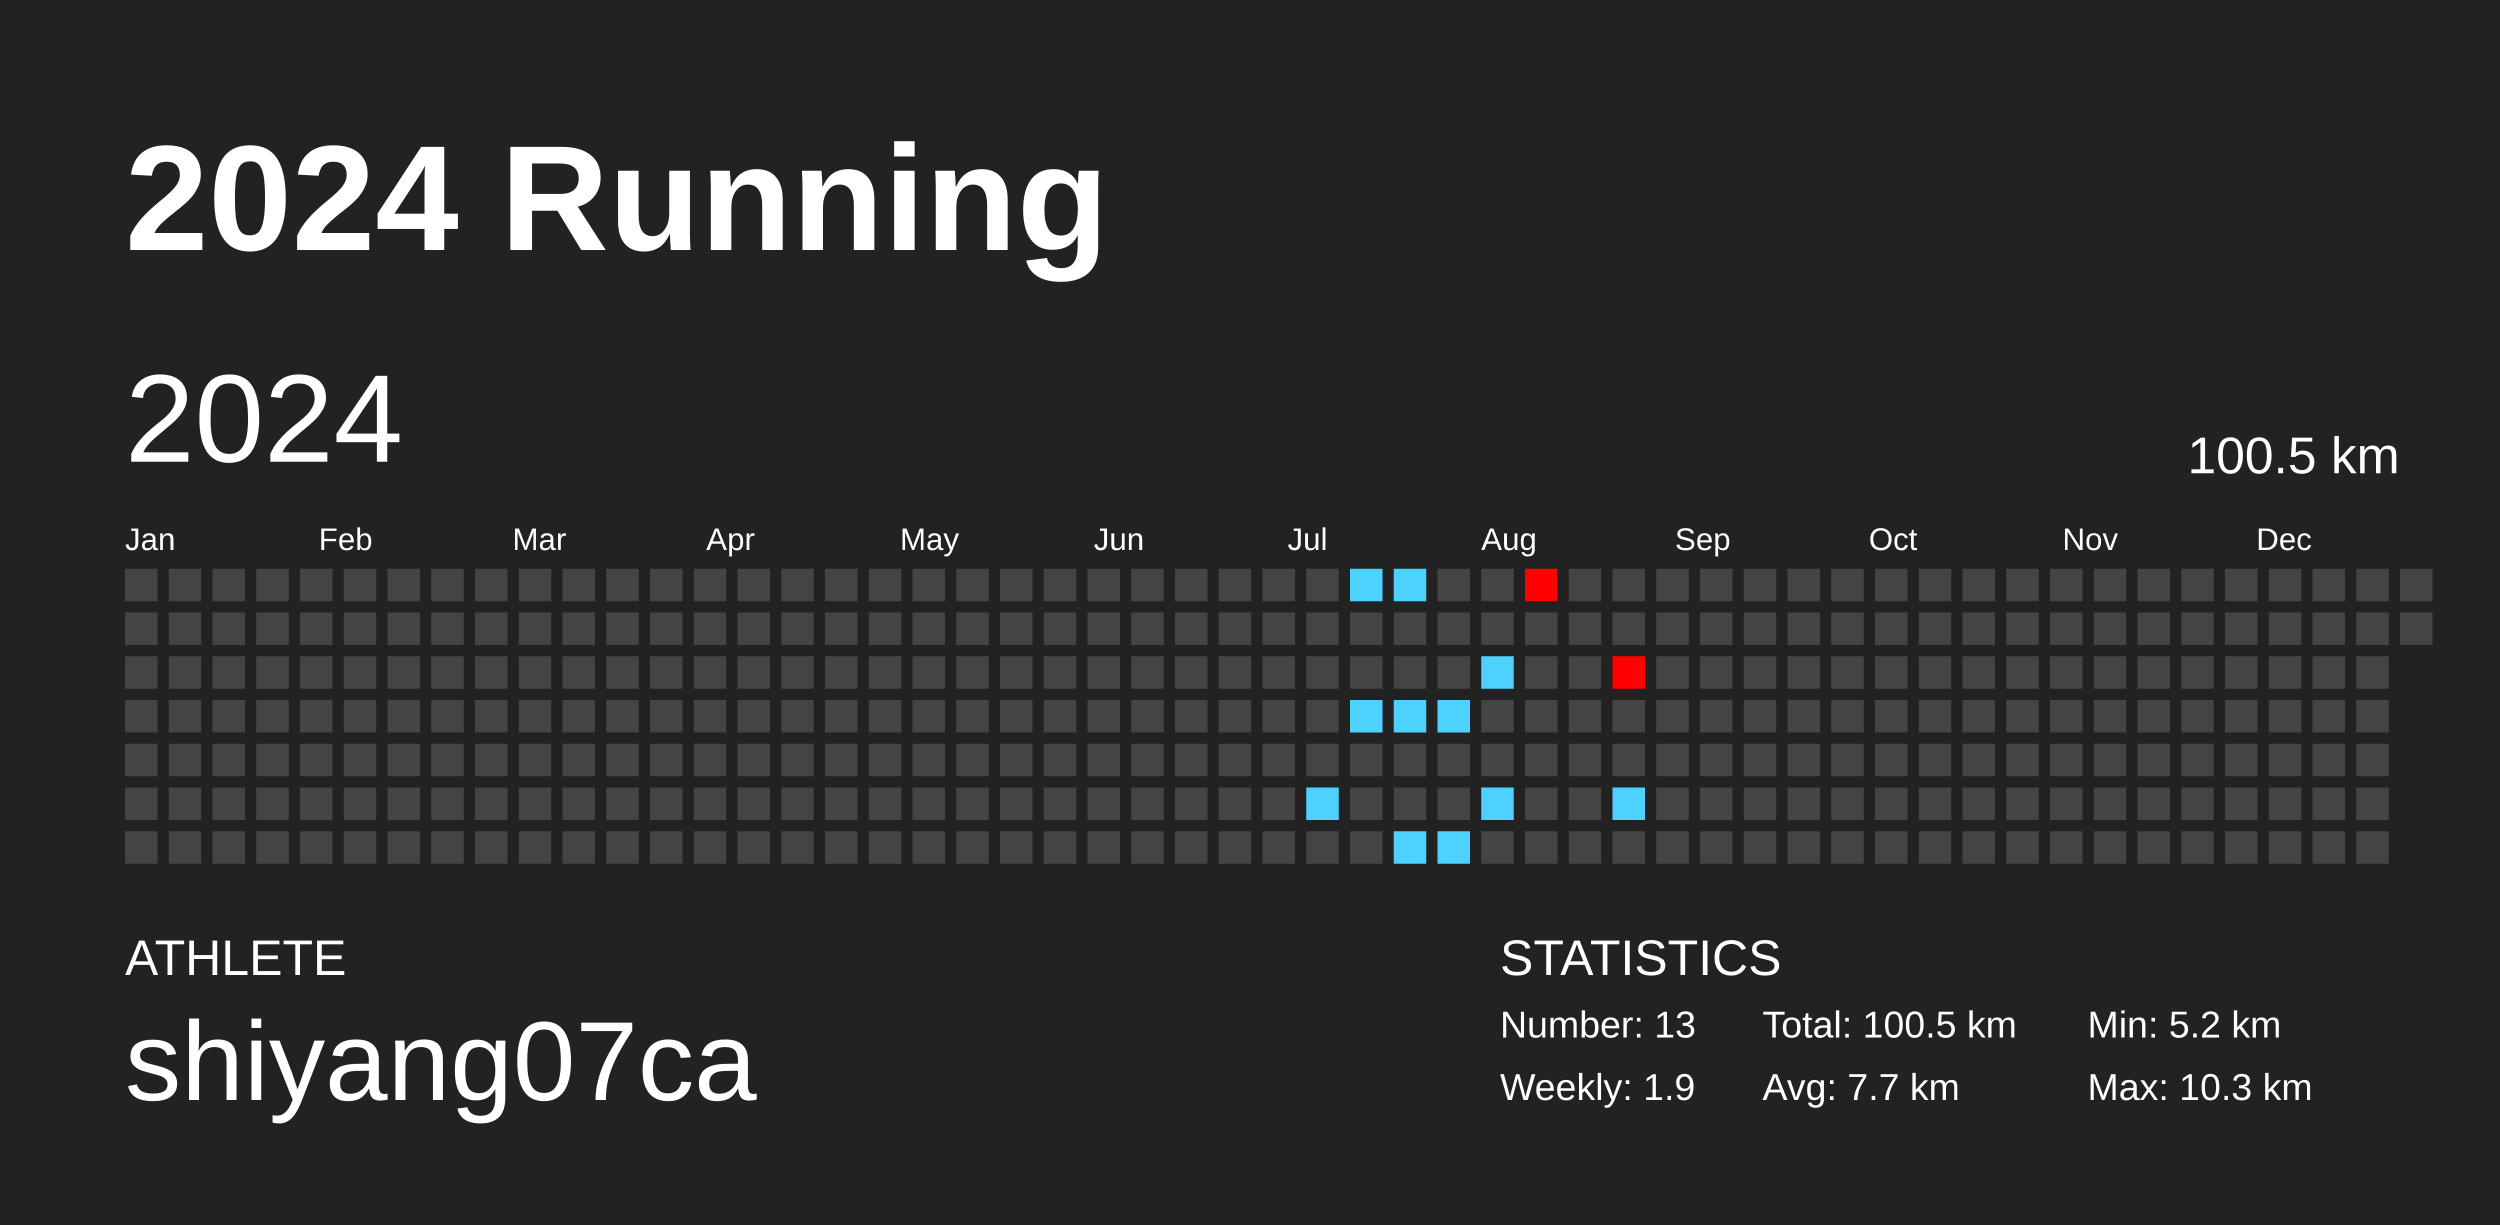
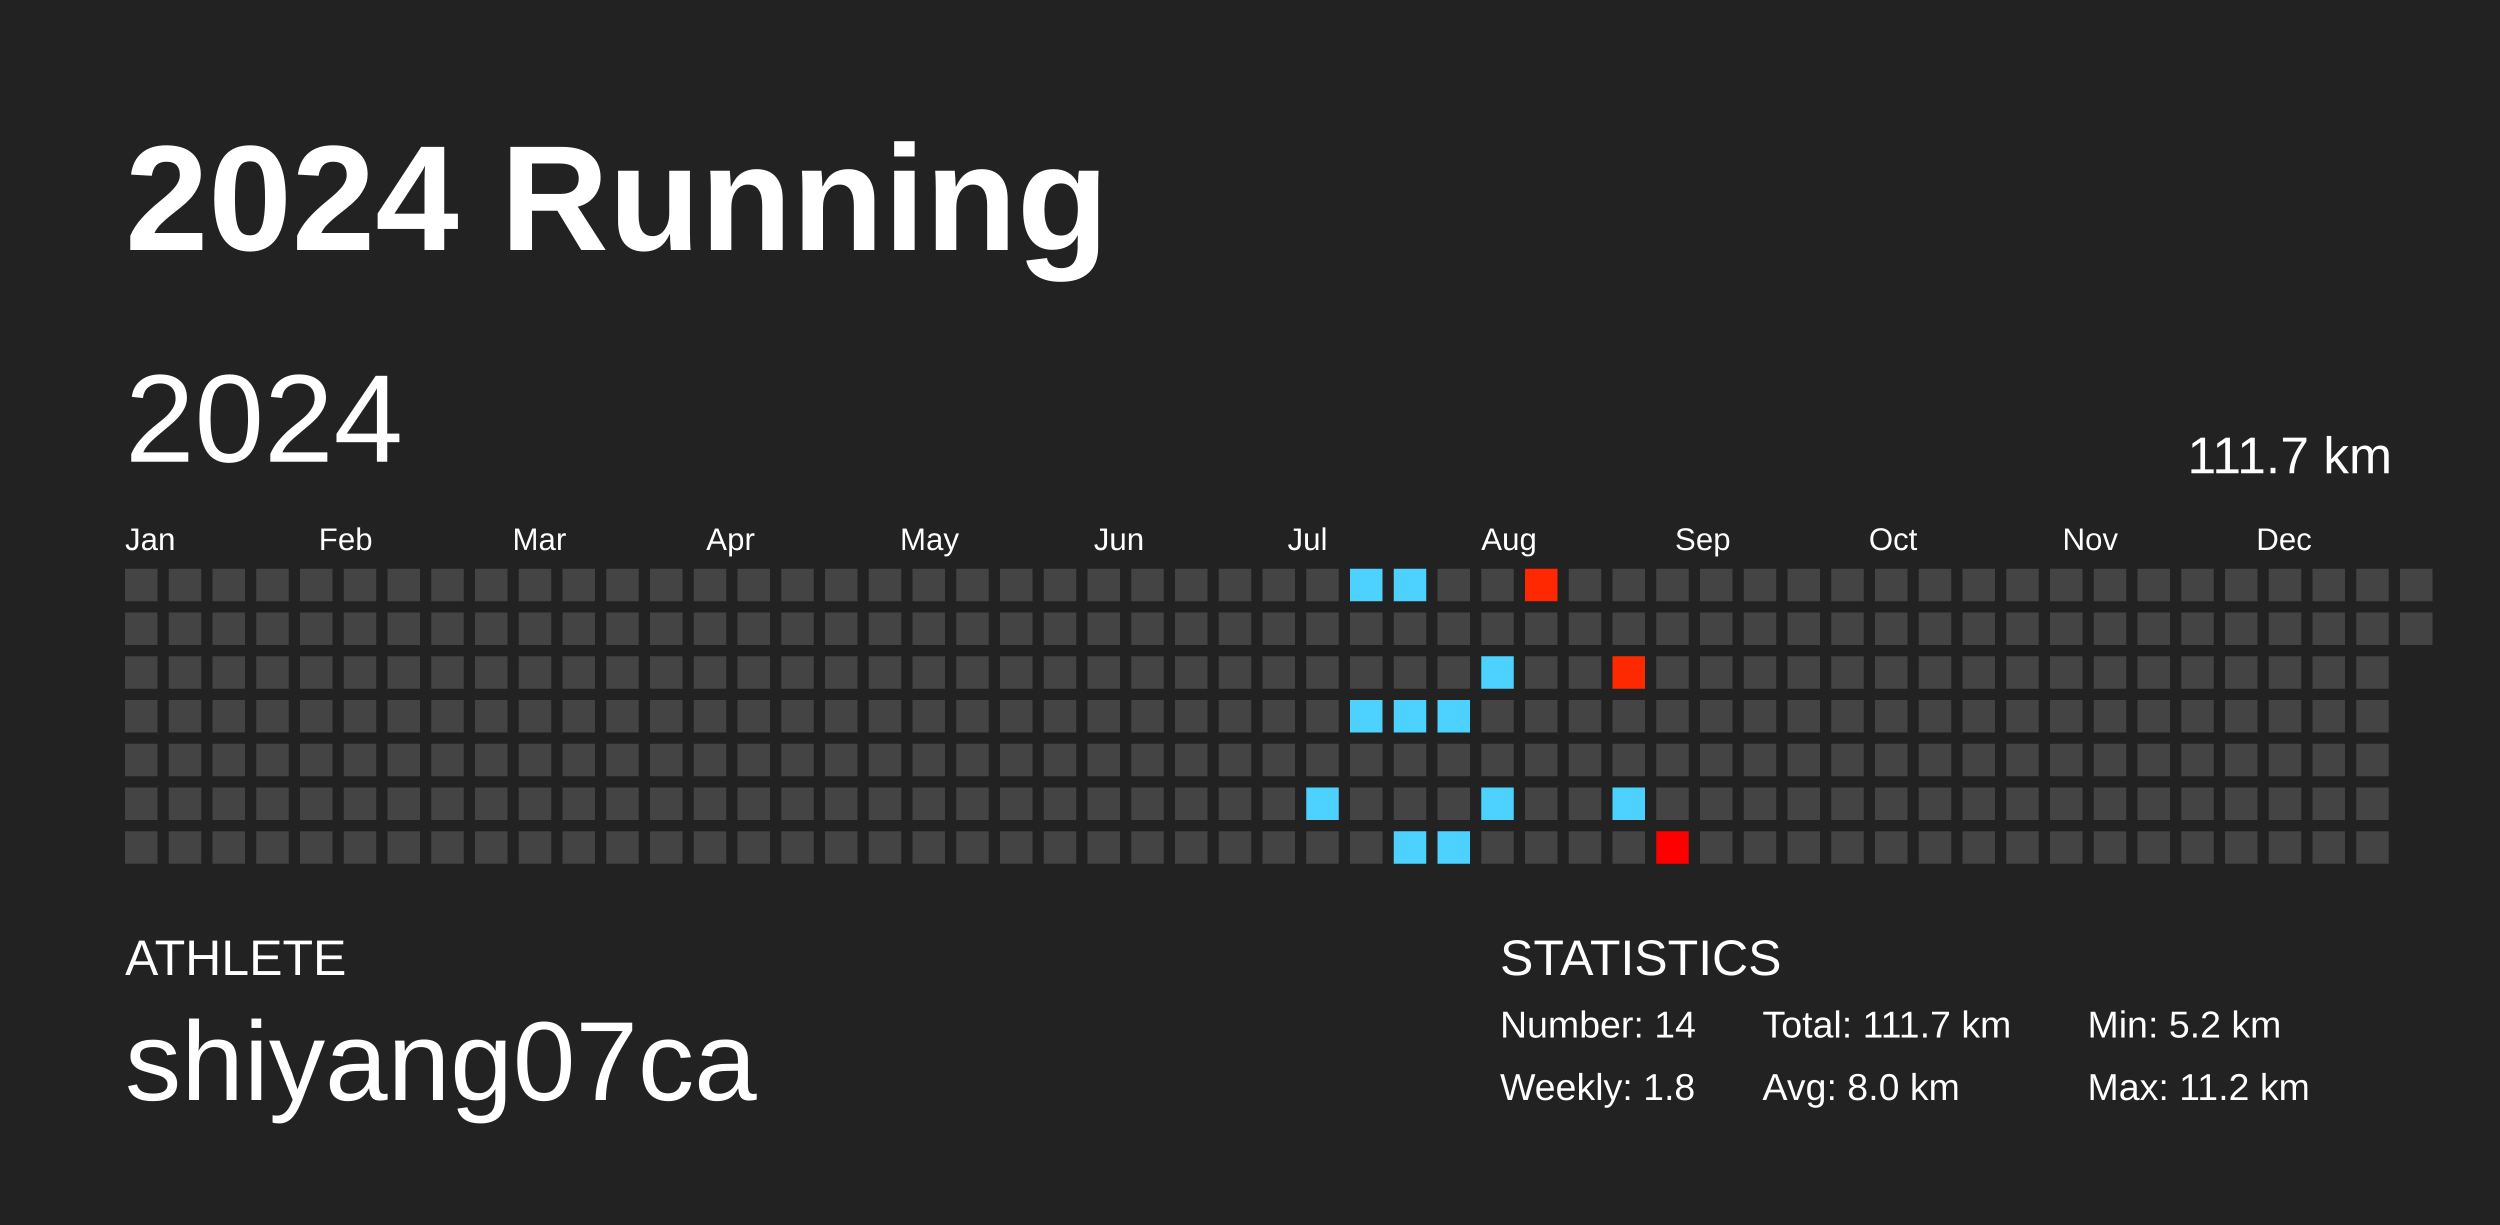
<svg xmlns="http://www.w3.org/2000/svg" baseProfile="full" height="98mm" version="1.1" viewBox="0,0,200,98" width="200mm">
  <defs />
  <rect fill="#222222" height="98" width="200" x="0" y="0" />
  <text fill="#FFFFFF" style="font-size:12px; font-family:Arial; font-weight:bold;" x="10" y="20">2024 Running</text>
  <text fill="#FFFFFF" style="font-size:4px; font-family:Arial" x="10" y="78">ATHLETE</text>
  <text fill="#FFFFFF" style="font-size:9px; font-family:Arial" x="10" y="88">shiyang07ca</text>
  <text fill="#FFFFFF" style="font-size:4px; font-family:Arial" x="120" y="78">STATISTICS</text>
-   <text fill="#FFFFFF" style="font-size:3px; font-family:Arial" x="120" y="83">Number: 13</text>
-   <text fill="#FFFFFF" style="font-size:3px; font-family:Arial" x="120" y="88">Weekly: 1.9</text>
-   <text fill="#FFFFFF" style="font-size:3px; font-family:Arial" x="141" y="83">Total: 100.5 km</text>
-   <text fill="#FFFFFF" style="font-size:3px; font-family:Arial" x="141" y="88">Avg: 7.7 km</text>
+   <text fill="#FFFFFF" style="font-size:3px; font-family:Arial" x="120" y="83">Number: 14</text>
+   <text fill="#FFFFFF" style="font-size:3px; font-family:Arial" x="120" y="88">Weekly: 1.8</text>
+   <text fill="#FFFFFF" style="font-size:3px; font-family:Arial" x="141" y="83">Total: 111.7 km</text>
+   <text fill="#FFFFFF" style="font-size:3px; font-family:Arial" x="141" y="88">Avg: 8.0 km</text>
  <text fill="#FFFFFF" style="font-size:3px; font-family:Arial" x="167" y="83">Min: 5.2 km</text>
-   <text fill="#FFFFFF" style="font-size:3px; font-family:Arial" x="167" y="88">Max: 10.3 km</text>
+   <text fill="#FFFFFF" style="font-size:3px; font-family:Arial" x="167" y="88">Max: 11.2 km</text>
  <text dominant-baseline="hanging" fill="#FFFFFF" style="font-size:10.0px; font-family:Arial;" x="10" y="30">2024</text>
-   <text dominant-baseline="hanging" fill="#FFFFFF" style="font-size:4.125px; font-family:Arial;" x="175" y="35">100.5 km</text>
+   <text dominant-baseline="hanging" fill="#FFFFFF" style="font-size:4.125px; font-family:Arial;" x="175" y="35">111.7 km</text>
  <text fill="#FFFFFF" style="font-size:2.5px; font-family:Arial" x="10.0" y="44">Jan</text>
  <text fill="#FFFFFF" style="font-size:2.5px; font-family:Arial" x="25.5" y="44">Feb</text>
  <text fill="#FFFFFF" style="font-size:2.5px; font-family:Arial" x="41.0" y="44">Mar</text>
  <text fill="#FFFFFF" style="font-size:2.5px; font-family:Arial" x="56.5" y="44">Apr</text>
  <text fill="#FFFFFF" style="font-size:2.5px; font-family:Arial" x="72.0" y="44">May</text>
  <text fill="#FFFFFF" style="font-size:2.5px; font-family:Arial" x="87.5" y="44">Jun</text>
  <text fill="#FFFFFF" style="font-size:2.5px; font-family:Arial" x="103.0" y="44">Jul</text>
  <text fill="#FFFFFF" style="font-size:2.5px; font-family:Arial" x="118.5" y="44">Aug</text>
  <text fill="#FFFFFF" style="font-size:2.5px; font-family:Arial" x="134.0" y="44">Sep</text>
  <text fill="#FFFFFF" style="font-size:2.5px; font-family:Arial" x="149.5" y="44">Oct</text>
  <text fill="#FFFFFF" style="font-size:2.5px; font-family:Arial" x="165.0" y="44">Nov</text>
  <text fill="#FFFFFF" style="font-size:2.5px; font-family:Arial" x="180.5" y="44">Dec</text>
  <rect fill="#444444" height="2.6" width="2.6" x="10.0" y="45.5" />
  <rect fill="#444444" height="2.6" width="2.6" x="10.0" y="49.0" />
  <rect fill="#444444" height="2.6" width="2.6" x="10.0" y="52.5" />
  <rect fill="#444444" height="2.6" width="2.6" x="10.0" y="56.0" />
  <rect fill="#444444" height="2.6" width="2.6" x="10.0" y="59.5" />
  <rect fill="#444444" height="2.6" width="2.6" x="10.0" y="63.0" />
  <rect fill="#444444" height="2.6" width="2.6" x="10.0" y="66.5" />
  <rect fill="#444444" height="2.6" width="2.6" x="13.5" y="45.5" />
  <rect fill="#444444" height="2.6" width="2.6" x="13.5" y="49.0" />
  <rect fill="#444444" height="2.6" width="2.6" x="13.5" y="52.5" />
  <rect fill="#444444" height="2.6" width="2.6" x="13.5" y="56.0" />
  <rect fill="#444444" height="2.6" width="2.6" x="13.5" y="59.5" />
  <rect fill="#444444" height="2.6" width="2.6" x="13.5" y="63.0" />
  <rect fill="#444444" height="2.6" width="2.6" x="13.5" y="66.5" />
  <rect fill="#444444" height="2.6" width="2.6" x="17.0" y="45.5" />
  <rect fill="#444444" height="2.6" width="2.6" x="17.0" y="49.0" />
  <rect fill="#444444" height="2.6" width="2.6" x="17.0" y="52.5" />
  <rect fill="#444444" height="2.6" width="2.6" x="17.0" y="56.0" />
  <rect fill="#444444" height="2.6" width="2.6" x="17.0" y="59.5" />
  <rect fill="#444444" height="2.6" width="2.6" x="17.0" y="63.0" />
  <rect fill="#444444" height="2.6" width="2.6" x="17.0" y="66.5" />
  <rect fill="#444444" height="2.6" width="2.6" x="20.5" y="45.5" />
  <rect fill="#444444" height="2.6" width="2.6" x="20.5" y="49.0" />
  <rect fill="#444444" height="2.6" width="2.6" x="20.5" y="52.5" />
  <rect fill="#444444" height="2.6" width="2.6" x="20.5" y="56.0" />
  <rect fill="#444444" height="2.6" width="2.6" x="20.5" y="59.5" />
  <rect fill="#444444" height="2.6" width="2.6" x="20.5" y="63.0" />
  <rect fill="#444444" height="2.6" width="2.6" x="20.5" y="66.5" />
  <rect fill="#444444" height="2.6" width="2.6" x="24.0" y="45.5" />
  <rect fill="#444444" height="2.6" width="2.6" x="24.0" y="49.0" />
  <rect fill="#444444" height="2.6" width="2.6" x="24.0" y="52.5" />
  <rect fill="#444444" height="2.6" width="2.6" x="24.0" y="56.0" />
  <rect fill="#444444" height="2.6" width="2.6" x="24.0" y="59.5" />
  <rect fill="#444444" height="2.6" width="2.6" x="24.0" y="63.0" />
  <rect fill="#444444" height="2.6" width="2.6" x="24.0" y="66.5" />
  <rect fill="#444444" height="2.6" width="2.6" x="27.5" y="45.5" />
  <rect fill="#444444" height="2.6" width="2.6" x="27.5" y="49.0" />
  <rect fill="#444444" height="2.6" width="2.6" x="27.5" y="52.5" />
  <rect fill="#444444" height="2.6" width="2.6" x="27.5" y="56.0" />
  <rect fill="#444444" height="2.6" width="2.6" x="27.5" y="59.5" />
  <rect fill="#444444" height="2.6" width="2.6" x="27.5" y="63.0" />
  <rect fill="#444444" height="2.6" width="2.6" x="27.5" y="66.5" />
  <rect fill="#444444" height="2.6" width="2.6" x="31.0" y="45.5" />
  <rect fill="#444444" height="2.6" width="2.6" x="31.0" y="49.0" />
  <rect fill="#444444" height="2.6" width="2.6" x="31.0" y="52.5" />
  <rect fill="#444444" height="2.6" width="2.6" x="31.0" y="56.0" />
  <rect fill="#444444" height="2.6" width="2.6" x="31.0" y="59.5" />
  <rect fill="#444444" height="2.6" width="2.6" x="31.0" y="63.0" />
  <rect fill="#444444" height="2.6" width="2.6" x="31.0" y="66.5" />
  <rect fill="#444444" height="2.6" width="2.6" x="34.5" y="45.5" />
  <rect fill="#444444" height="2.6" width="2.6" x="34.5" y="49.0" />
  <rect fill="#444444" height="2.6" width="2.6" x="34.5" y="52.5" />
  <rect fill="#444444" height="2.6" width="2.6" x="34.5" y="56.0" />
  <rect fill="#444444" height="2.6" width="2.6" x="34.5" y="59.5" />
  <rect fill="#444444" height="2.6" width="2.6" x="34.5" y="63.0" />
  <rect fill="#444444" height="2.6" width="2.6" x="34.5" y="66.5" />
  <rect fill="#444444" height="2.6" width="2.6" x="38.0" y="45.5" />
  <rect fill="#444444" height="2.6" width="2.6" x="38.0" y="49.0" />
  <rect fill="#444444" height="2.6" width="2.6" x="38.0" y="52.5" />
  <rect fill="#444444" height="2.6" width="2.6" x="38.0" y="56.0" />
  <rect fill="#444444" height="2.6" width="2.6" x="38.0" y="59.5" />
  <rect fill="#444444" height="2.6" width="2.6" x="38.0" y="63.0" />
  <rect fill="#444444" height="2.6" width="2.6" x="38.0" y="66.5" />
  <rect fill="#444444" height="2.6" width="2.6" x="41.5" y="45.5" />
  <rect fill="#444444" height="2.6" width="2.6" x="41.5" y="49.0" />
  <rect fill="#444444" height="2.6" width="2.6" x="41.5" y="52.5" />
  <rect fill="#444444" height="2.6" width="2.6" x="41.5" y="56.0" />
  <rect fill="#444444" height="2.6" width="2.6" x="41.5" y="59.5" />
  <rect fill="#444444" height="2.6" width="2.6" x="41.5" y="63.0" />
  <rect fill="#444444" height="2.6" width="2.6" x="41.5" y="66.5" />
  <rect fill="#444444" height="2.6" width="2.6" x="45.0" y="45.5" />
  <rect fill="#444444" height="2.6" width="2.6" x="45.0" y="49.0" />
  <rect fill="#444444" height="2.6" width="2.6" x="45.0" y="52.5" />
  <rect fill="#444444" height="2.6" width="2.6" x="45.0" y="56.0" />
  <rect fill="#444444" height="2.6" width="2.6" x="45.0" y="59.5" />
  <rect fill="#444444" height="2.6" width="2.6" x="45.0" y="63.0" />
  <rect fill="#444444" height="2.6" width="2.6" x="45.0" y="66.5" />
  <rect fill="#444444" height="2.6" width="2.6" x="48.5" y="45.5" />
  <rect fill="#444444" height="2.6" width="2.6" x="48.5" y="49.0" />
  <rect fill="#444444" height="2.6" width="2.6" x="48.5" y="52.5" />
  <rect fill="#444444" height="2.6" width="2.6" x="48.5" y="56.0" />
  <rect fill="#444444" height="2.6" width="2.6" x="48.5" y="59.5" />
  <rect fill="#444444" height="2.6" width="2.6" x="48.5" y="63.0" />
  <rect fill="#444444" height="2.6" width="2.6" x="48.5" y="66.5" />
  <rect fill="#444444" height="2.6" width="2.6" x="52.0" y="45.5" />
  <rect fill="#444444" height="2.6" width="2.6" x="52.0" y="49.0" />
  <rect fill="#444444" height="2.6" width="2.6" x="52.0" y="52.5" />
  <rect fill="#444444" height="2.6" width="2.6" x="52.0" y="56.0" />
  <rect fill="#444444" height="2.6" width="2.6" x="52.0" y="59.5" />
  <rect fill="#444444" height="2.6" width="2.6" x="52.0" y="63.0" />
  <rect fill="#444444" height="2.6" width="2.6" x="52.0" y="66.5" />
  <rect fill="#444444" height="2.6" width="2.6" x="55.5" y="45.5" />
  <rect fill="#444444" height="2.6" width="2.6" x="55.5" y="49.0" />
  <rect fill="#444444" height="2.6" width="2.6" x="55.5" y="52.5" />
  <rect fill="#444444" height="2.6" width="2.6" x="55.5" y="56.0" />
  <rect fill="#444444" height="2.6" width="2.6" x="55.5" y="59.5" />
  <rect fill="#444444" height="2.6" width="2.6" x="55.5" y="63.0" />
  <rect fill="#444444" height="2.6" width="2.6" x="55.5" y="66.5" />
  <rect fill="#444444" height="2.6" width="2.6" x="59.0" y="45.5" />
  <rect fill="#444444" height="2.6" width="2.6" x="59.0" y="49.0" />
  <rect fill="#444444" height="2.6" width="2.6" x="59.0" y="52.5" />
  <rect fill="#444444" height="2.6" width="2.6" x="59.0" y="56.0" />
  <rect fill="#444444" height="2.6" width="2.6" x="59.0" y="59.5" />
  <rect fill="#444444" height="2.6" width="2.6" x="59.0" y="63.0" />
  <rect fill="#444444" height="2.6" width="2.6" x="59.0" y="66.5" />
  <rect fill="#444444" height="2.6" width="2.6" x="62.5" y="45.5" />
  <rect fill="#444444" height="2.6" width="2.6" x="62.5" y="49.0" />
  <rect fill="#444444" height="2.6" width="2.6" x="62.5" y="52.5" />
  <rect fill="#444444" height="2.6" width="2.6" x="62.5" y="56.0" />
  <rect fill="#444444" height="2.6" width="2.6" x="62.5" y="59.5" />
  <rect fill="#444444" height="2.6" width="2.6" x="62.5" y="63.0" />
  <rect fill="#444444" height="2.6" width="2.6" x="62.5" y="66.5" />
  <rect fill="#444444" height="2.6" width="2.6" x="66.0" y="45.5" />
  <rect fill="#444444" height="2.6" width="2.6" x="66.0" y="49.0" />
  <rect fill="#444444" height="2.6" width="2.6" x="66.0" y="52.5" />
  <rect fill="#444444" height="2.6" width="2.6" x="66.0" y="56.0" />
  <rect fill="#444444" height="2.6" width="2.6" x="66.0" y="59.5" />
  <rect fill="#444444" height="2.6" width="2.6" x="66.0" y="63.0" />
  <rect fill="#444444" height="2.6" width="2.6" x="66.0" y="66.5" />
  <rect fill="#444444" height="2.6" width="2.6" x="69.5" y="45.5" />
  <rect fill="#444444" height="2.6" width="2.6" x="69.5" y="49.0" />
  <rect fill="#444444" height="2.6" width="2.6" x="69.5" y="52.5" />
  <rect fill="#444444" height="2.6" width="2.6" x="69.5" y="56.0" />
  <rect fill="#444444" height="2.6" width="2.6" x="69.5" y="59.5" />
  <rect fill="#444444" height="2.6" width="2.6" x="69.5" y="63.0" />
  <rect fill="#444444" height="2.6" width="2.6" x="69.5" y="66.5" />
  <rect fill="#444444" height="2.6" width="2.6" x="73.0" y="45.5" />
  <rect fill="#444444" height="2.6" width="2.6" x="73.0" y="49.0" />
  <rect fill="#444444" height="2.6" width="2.6" x="73.0" y="52.5" />
  <rect fill="#444444" height="2.6" width="2.6" x="73.0" y="56.0" />
  <rect fill="#444444" height="2.6" width="2.6" x="73.0" y="59.5" />
  <rect fill="#444444" height="2.6" width="2.6" x="73.0" y="63.0" />
  <rect fill="#444444" height="2.6" width="2.6" x="73.0" y="66.5" />
  <rect fill="#444444" height="2.6" width="2.6" x="76.5" y="45.5" />
  <rect fill="#444444" height="2.6" width="2.6" x="76.5" y="49.0" />
  <rect fill="#444444" height="2.6" width="2.6" x="76.5" y="52.5" />
  <rect fill="#444444" height="2.6" width="2.6" x="76.5" y="56.0" />
  <rect fill="#444444" height="2.6" width="2.6" x="76.5" y="59.5" />
  <rect fill="#444444" height="2.6" width="2.6" x="76.5" y="63.0" />
  <rect fill="#444444" height="2.6" width="2.6" x="76.5" y="66.5" />
  <rect fill="#444444" height="2.6" width="2.6" x="80.0" y="45.5" />
  <rect fill="#444444" height="2.6" width="2.6" x="80.0" y="49.0" />
  <rect fill="#444444" height="2.6" width="2.6" x="80.0" y="52.5" />
  <rect fill="#444444" height="2.6" width="2.6" x="80.0" y="56.0" />
  <rect fill="#444444" height="2.6" width="2.6" x="80.0" y="59.5" />
  <rect fill="#444444" height="2.6" width="2.6" x="80.0" y="63.0" />
  <rect fill="#444444" height="2.6" width="2.6" x="80.0" y="66.5" />
  <rect fill="#444444" height="2.6" width="2.6" x="83.5" y="45.5" />
  <rect fill="#444444" height="2.6" width="2.6" x="83.5" y="49.0" />
  <rect fill="#444444" height="2.6" width="2.6" x="83.5" y="52.5" />
  <rect fill="#444444" height="2.6" width="2.6" x="83.5" y="56.0" />
  <rect fill="#444444" height="2.6" width="2.6" x="83.5" y="59.5" />
  <rect fill="#444444" height="2.6" width="2.6" x="83.5" y="63.0" />
  <rect fill="#444444" height="2.6" width="2.6" x="83.5" y="66.5" />
  <rect fill="#444444" height="2.6" width="2.6" x="87.0" y="45.5" />
  <rect fill="#444444" height="2.6" width="2.6" x="87.0" y="49.0" />
  <rect fill="#444444" height="2.6" width="2.6" x="87.0" y="52.5" />
  <rect fill="#444444" height="2.6" width="2.6" x="87.0" y="56.0" />
  <rect fill="#444444" height="2.6" width="2.6" x="87.0" y="59.5" />
  <rect fill="#444444" height="2.6" width="2.6" x="87.0" y="63.0" />
  <rect fill="#444444" height="2.6" width="2.6" x="87.0" y="66.5" />
  <rect fill="#444444" height="2.6" width="2.6" x="90.5" y="45.5" />
  <rect fill="#444444" height="2.6" width="2.6" x="90.5" y="49.0" />
  <rect fill="#444444" height="2.6" width="2.6" x="90.5" y="52.5" />
  <rect fill="#444444" height="2.6" width="2.6" x="90.5" y="56.0" />
  <rect fill="#444444" height="2.6" width="2.6" x="90.5" y="59.5" />
  <rect fill="#444444" height="2.6" width="2.6" x="90.5" y="63.0" />
  <rect fill="#444444" height="2.6" width="2.6" x="90.5" y="66.5" />
  <rect fill="#444444" height="2.6" width="2.6" x="94.0" y="45.5" />
  <rect fill="#444444" height="2.6" width="2.6" x="94.0" y="49.0" />
  <rect fill="#444444" height="2.6" width="2.6" x="94.0" y="52.5" />
  <rect fill="#444444" height="2.6" width="2.6" x="94.0" y="56.0" />
  <rect fill="#444444" height="2.6" width="2.6" x="94.0" y="59.5" />
  <rect fill="#444444" height="2.6" width="2.6" x="94.0" y="63.0" />
  <rect fill="#444444" height="2.6" width="2.6" x="94.0" y="66.5" />
  <rect fill="#444444" height="2.6" width="2.6" x="97.5" y="45.5" />
  <rect fill="#444444" height="2.6" width="2.6" x="97.5" y="49.0" />
  <rect fill="#444444" height="2.6" width="2.6" x="97.5" y="52.5" />
  <rect fill="#444444" height="2.6" width="2.6" x="97.5" y="56.0" />
  <rect fill="#444444" height="2.6" width="2.6" x="97.5" y="59.5" />
  <rect fill="#444444" height="2.6" width="2.6" x="97.5" y="63.0" />
  <rect fill="#444444" height="2.6" width="2.6" x="97.5" y="66.5" />
  <rect fill="#444444" height="2.6" width="2.6" x="101.0" y="45.5" />
  <rect fill="#444444" height="2.6" width="2.6" x="101.0" y="49.0" />
  <rect fill="#444444" height="2.6" width="2.6" x="101.0" y="52.5" />
  <rect fill="#444444" height="2.6" width="2.6" x="101.0" y="56.0" />
  <rect fill="#444444" height="2.6" width="2.6" x="101.0" y="59.5" />
  <rect fill="#444444" height="2.6" width="2.6" x="101.0" y="63.0" />
  <rect fill="#444444" height="2.6" width="2.6" x="101.0" y="66.5" />
  <rect fill="#444444" height="2.6" width="2.6" x="104.5" y="45.5" />
  <rect fill="#444444" height="2.6" width="2.6" x="104.5" y="49.0" />
  <rect fill="#444444" height="2.6" width="2.6" x="104.5" y="52.5" />
  <rect fill="#444444" height="2.6" width="2.6" x="104.5" y="56.0" />
  <rect fill="#444444" height="2.6" width="2.6" x="104.5" y="59.5" />
  <rect fill="#4dd2ff" height="2.6" width="2.6" x="104.5" y="63.0" />
  <rect fill="#444444" height="2.6" width="2.6" x="104.5" y="66.5" />
  <rect fill="#4dd2ff" height="2.6" width="2.6" x="108.0" y="45.5" />
  <rect fill="#444444" height="2.6" width="2.6" x="108.0" y="49.0" />
  <rect fill="#444444" height="2.6" width="2.6" x="108.0" y="52.5" />
  <rect fill="#4dd2ff" height="2.6" width="2.6" x="108.0" y="56.0" />
  <rect fill="#444444" height="2.6" width="2.6" x="108.0" y="59.5" />
  <rect fill="#444444" height="2.6" width="2.6" x="108.0" y="63.0" />
  <rect fill="#444444" height="2.6" width="2.6" x="108.0" y="66.5" />
  <rect fill="#4dd2ff" height="2.6" width="2.6" x="111.5" y="45.5" />
  <rect fill="#444444" height="2.6" width="2.6" x="111.5" y="49.0" />
  <rect fill="#444444" height="2.6" width="2.6" x="111.5" y="52.5" />
  <rect fill="#4dd2ff" height="2.6" width="2.6" x="111.5" y="56.0" />
  <rect fill="#444444" height="2.6" width="2.6" x="111.5" y="59.5" />
  <rect fill="#444444" height="2.6" width="2.6" x="111.5" y="63.0" />
  <rect fill="#4dd2ff" height="2.6" width="2.6" x="111.5" y="66.5" />
  <rect fill="#444444" height="2.6" width="2.6" x="115.0" y="45.5" />
  <rect fill="#444444" height="2.6" width="2.6" x="115.0" y="49.0" />
  <rect fill="#444444" height="2.6" width="2.6" x="115.0" y="52.5" />
  <rect fill="#4dd2ff" height="2.6" width="2.6" x="115.0" y="56.0" />
  <rect fill="#444444" height="2.6" width="2.6" x="115.0" y="59.5" />
  <rect fill="#444444" height="2.6" width="2.6" x="115.0" y="63.0" />
  <rect fill="#4dd2ff" height="2.6" width="2.6" x="115.0" y="66.5" />
  <rect fill="#444444" height="2.6" width="2.6" x="118.5" y="45.5" />
  <rect fill="#444444" height="2.6" width="2.6" x="118.5" y="49.0" />
  <rect fill="#4dd2ff" height="2.6" width="2.6" x="118.5" y="52.5" />
  <rect fill="#444444" height="2.6" width="2.6" x="118.5" y="56.0" />
  <rect fill="#444444" height="2.6" width="2.6" x="118.5" y="59.5" />
  <rect fill="#4dd2ff" height="2.6" width="2.6" x="118.5" y="63.0" />
  <rect fill="#444444" height="2.6" width="2.6" x="118.5" y="66.5" />
-   <rect fill="#ff0000" height="2.6" width="2.6" x="122.0" y="45.5" />
+   <rect fill="#ff2800" height="2.6" width="2.6" x="122.0" y="45.5" />
  <rect fill="#444444" height="2.6" width="2.6" x="122.0" y="49.0" />
  <rect fill="#444444" height="2.6" width="2.6" x="122.0" y="52.5" />
  <rect fill="#444444" height="2.6" width="2.6" x="122.0" y="56.0" />
  <rect fill="#444444" height="2.6" width="2.6" x="122.0" y="59.5" />
  <rect fill="#444444" height="2.6" width="2.6" x="122.0" y="63.0" />
  <rect fill="#444444" height="2.6" width="2.6" x="122.0" y="66.5" />
  <rect fill="#444444" height="2.6" width="2.6" x="125.5" y="45.5" />
  <rect fill="#444444" height="2.6" width="2.6" x="125.5" y="49.0" />
  <rect fill="#444444" height="2.6" width="2.6" x="125.5" y="52.5" />
  <rect fill="#444444" height="2.6" width="2.6" x="125.5" y="56.0" />
  <rect fill="#444444" height="2.6" width="2.6" x="125.5" y="59.5" />
  <rect fill="#444444" height="2.6" width="2.6" x="125.5" y="63.0" />
  <rect fill="#444444" height="2.6" width="2.6" x="125.5" y="66.5" />
  <rect fill="#444444" height="2.6" width="2.6" x="129.0" y="45.5" />
  <rect fill="#444444" height="2.6" width="2.6" x="129.0" y="49.0" />
-   <rect fill="#ff0100" height="2.6" width="2.6" x="129.0" y="52.5" />
+   <rect fill="#ff2900" height="2.6" width="2.6" x="129.0" y="52.5" />
  <rect fill="#444444" height="2.6" width="2.6" x="129.0" y="56.0" />
  <rect fill="#444444" height="2.6" width="2.6" x="129.0" y="59.5" />
  <rect fill="#4dd2ff" height="2.6" width="2.6" x="129.0" y="63.0" />
  <rect fill="#444444" height="2.6" width="2.6" x="129.0" y="66.5" />
  <rect fill="#444444" height="2.6" width="2.6" x="132.5" y="45.5" />
  <rect fill="#444444" height="2.6" width="2.6" x="132.5" y="49.0" />
  <rect fill="#444444" height="2.6" width="2.6" x="132.5" y="52.5" />
  <rect fill="#444444" height="2.6" width="2.6" x="132.5" y="56.0" />
  <rect fill="#444444" height="2.6" width="2.6" x="132.5" y="59.5" />
  <rect fill="#444444" height="2.6" width="2.6" x="132.5" y="63.0" />
-   <rect fill="#444444" height="2.6" width="2.6" x="132.5" y="66.5" />
+   <rect fill="#ff0000" height="2.6" width="2.6" x="132.5" y="66.5" />
  <rect fill="#444444" height="2.6" width="2.6" x="136.0" y="45.5" />
  <rect fill="#444444" height="2.6" width="2.6" x="136.0" y="49.0" />
  <rect fill="#444444" height="2.6" width="2.6" x="136.0" y="52.5" />
  <rect fill="#444444" height="2.6" width="2.6" x="136.0" y="56.0" />
  <rect fill="#444444" height="2.6" width="2.6" x="136.0" y="59.5" />
  <rect fill="#444444" height="2.6" width="2.6" x="136.0" y="63.0" />
  <rect fill="#444444" height="2.6" width="2.6" x="136.0" y="66.5" />
  <rect fill="#444444" height="2.6" width="2.6" x="139.5" y="45.5" />
  <rect fill="#444444" height="2.6" width="2.6" x="139.5" y="49.0" />
  <rect fill="#444444" height="2.6" width="2.6" x="139.5" y="52.5" />
  <rect fill="#444444" height="2.6" width="2.6" x="139.5" y="56.0" />
  <rect fill="#444444" height="2.6" width="2.6" x="139.5" y="59.5" />
  <rect fill="#444444" height="2.6" width="2.6" x="139.5" y="63.0" />
  <rect fill="#444444" height="2.6" width="2.6" x="139.5" y="66.5" />
  <rect fill="#444444" height="2.6" width="2.6" x="143.0" y="45.5" />
  <rect fill="#444444" height="2.6" width="2.6" x="143.0" y="49.0" />
  <rect fill="#444444" height="2.6" width="2.6" x="143.0" y="52.5" />
  <rect fill="#444444" height="2.6" width="2.6" x="143.0" y="56.0" />
  <rect fill="#444444" height="2.6" width="2.6" x="143.0" y="59.5" />
  <rect fill="#444444" height="2.6" width="2.6" x="143.0" y="63.0" />
  <rect fill="#444444" height="2.6" width="2.6" x="143.0" y="66.5" />
  <rect fill="#444444" height="2.6" width="2.6" x="146.5" y="45.5" />
  <rect fill="#444444" height="2.6" width="2.6" x="146.5" y="49.0" />
  <rect fill="#444444" height="2.6" width="2.6" x="146.5" y="52.5" />
  <rect fill="#444444" height="2.6" width="2.6" x="146.5" y="56.0" />
  <rect fill="#444444" height="2.6" width="2.6" x="146.5" y="59.5" />
  <rect fill="#444444" height="2.6" width="2.6" x="146.5" y="63.0" />
  <rect fill="#444444" height="2.6" width="2.6" x="146.5" y="66.5" />
  <rect fill="#444444" height="2.6" width="2.6" x="150.0" y="45.5" />
  <rect fill="#444444" height="2.6" width="2.6" x="150.0" y="49.0" />
  <rect fill="#444444" height="2.6" width="2.6" x="150.0" y="52.5" />
  <rect fill="#444444" height="2.6" width="2.6" x="150.0" y="56.0" />
  <rect fill="#444444" height="2.6" width="2.6" x="150.0" y="59.5" />
  <rect fill="#444444" height="2.6" width="2.6" x="150.0" y="63.0" />
  <rect fill="#444444" height="2.6" width="2.6" x="150.0" y="66.5" />
  <rect fill="#444444" height="2.6" width="2.6" x="153.5" y="45.5" />
  <rect fill="#444444" height="2.6" width="2.6" x="153.5" y="49.0" />
  <rect fill="#444444" height="2.6" width="2.6" x="153.5" y="52.5" />
  <rect fill="#444444" height="2.6" width="2.6" x="153.5" y="56.0" />
  <rect fill="#444444" height="2.6" width="2.6" x="153.5" y="59.5" />
  <rect fill="#444444" height="2.6" width="2.6" x="153.5" y="63.0" />
  <rect fill="#444444" height="2.6" width="2.6" x="153.5" y="66.5" />
  <rect fill="#444444" height="2.6" width="2.6" x="157.0" y="45.5" />
  <rect fill="#444444" height="2.6" width="2.6" x="157.0" y="49.0" />
  <rect fill="#444444" height="2.6" width="2.6" x="157.0" y="52.5" />
  <rect fill="#444444" height="2.6" width="2.6" x="157.0" y="56.0" />
  <rect fill="#444444" height="2.6" width="2.6" x="157.0" y="59.5" />
  <rect fill="#444444" height="2.6" width="2.6" x="157.0" y="63.0" />
  <rect fill="#444444" height="2.6" width="2.6" x="157.0" y="66.5" />
  <rect fill="#444444" height="2.6" width="2.6" x="160.5" y="45.5" />
  <rect fill="#444444" height="2.6" width="2.6" x="160.5" y="49.0" />
  <rect fill="#444444" height="2.6" width="2.6" x="160.5" y="52.5" />
  <rect fill="#444444" height="2.6" width="2.6" x="160.5" y="56.0" />
  <rect fill="#444444" height="2.6" width="2.6" x="160.5" y="59.5" />
  <rect fill="#444444" height="2.6" width="2.6" x="160.5" y="63.0" />
  <rect fill="#444444" height="2.6" width="2.6" x="160.5" y="66.5" />
  <rect fill="#444444" height="2.6" width="2.6" x="164.0" y="45.5" />
  <rect fill="#444444" height="2.6" width="2.6" x="164.0" y="49.0" />
  <rect fill="#444444" height="2.6" width="2.6" x="164.0" y="52.5" />
  <rect fill="#444444" height="2.6" width="2.6" x="164.0" y="56.0" />
  <rect fill="#444444" height="2.6" width="2.6" x="164.0" y="59.5" />
  <rect fill="#444444" height="2.6" width="2.6" x="164.0" y="63.0" />
  <rect fill="#444444" height="2.6" width="2.6" x="164.0" y="66.5" />
  <rect fill="#444444" height="2.6" width="2.6" x="167.5" y="45.5" />
  <rect fill="#444444" height="2.6" width="2.6" x="167.5" y="49.0" />
  <rect fill="#444444" height="2.6" width="2.6" x="167.5" y="52.5" />
  <rect fill="#444444" height="2.6" width="2.6" x="167.5" y="56.0" />
  <rect fill="#444444" height="2.6" width="2.6" x="167.5" y="59.5" />
  <rect fill="#444444" height="2.6" width="2.6" x="167.5" y="63.0" />
  <rect fill="#444444" height="2.6" width="2.6" x="167.5" y="66.5" />
  <rect fill="#444444" height="2.6" width="2.6" x="171.0" y="45.5" />
  <rect fill="#444444" height="2.6" width="2.6" x="171.0" y="49.0" />
  <rect fill="#444444" height="2.6" width="2.6" x="171.0" y="52.5" />
  <rect fill="#444444" height="2.6" width="2.6" x="171.0" y="56.0" />
  <rect fill="#444444" height="2.6" width="2.6" x="171.0" y="59.5" />
  <rect fill="#444444" height="2.6" width="2.6" x="171.0" y="63.0" />
  <rect fill="#444444" height="2.6" width="2.6" x="171.0" y="66.5" />
  <rect fill="#444444" height="2.6" width="2.6" x="174.5" y="45.5" />
  <rect fill="#444444" height="2.6" width="2.6" x="174.5" y="49.0" />
  <rect fill="#444444" height="2.6" width="2.6" x="174.5" y="52.5" />
  <rect fill="#444444" height="2.6" width="2.6" x="174.5" y="56.0" />
  <rect fill="#444444" height="2.6" width="2.6" x="174.5" y="59.5" />
  <rect fill="#444444" height="2.6" width="2.6" x="174.5" y="63.0" />
  <rect fill="#444444" height="2.6" width="2.6" x="174.5" y="66.5" />
  <rect fill="#444444" height="2.6" width="2.6" x="178.0" y="45.5" />
  <rect fill="#444444" height="2.6" width="2.6" x="178.0" y="49.0" />
  <rect fill="#444444" height="2.6" width="2.6" x="178.0" y="52.5" />
  <rect fill="#444444" height="2.6" width="2.6" x="178.0" y="56.0" />
  <rect fill="#444444" height="2.6" width="2.6" x="178.0" y="59.5" />
  <rect fill="#444444" height="2.6" width="2.6" x="178.0" y="63.0" />
  <rect fill="#444444" height="2.6" width="2.6" x="178.0" y="66.5" />
  <rect fill="#444444" height="2.6" width="2.6" x="181.5" y="45.5" />
  <rect fill="#444444" height="2.6" width="2.6" x="181.5" y="49.0" />
  <rect fill="#444444" height="2.6" width="2.6" x="181.5" y="52.5" />
  <rect fill="#444444" height="2.6" width="2.6" x="181.5" y="56.0" />
  <rect fill="#444444" height="2.6" width="2.6" x="181.5" y="59.5" />
  <rect fill="#444444" height="2.6" width="2.6" x="181.5" y="63.0" />
  <rect fill="#444444" height="2.6" width="2.6" x="181.5" y="66.5" />
  <rect fill="#444444" height="2.6" width="2.6" x="185.0" y="45.5" />
  <rect fill="#444444" height="2.6" width="2.6" x="185.0" y="49.0" />
  <rect fill="#444444" height="2.6" width="2.6" x="185.0" y="52.5" />
  <rect fill="#444444" height="2.6" width="2.6" x="185.0" y="56.0" />
  <rect fill="#444444" height="2.6" width="2.6" x="185.0" y="59.5" />
  <rect fill="#444444" height="2.6" width="2.6" x="185.0" y="63.0" />
  <rect fill="#444444" height="2.6" width="2.6" x="185.0" y="66.5" />
  <rect fill="#444444" height="2.6" width="2.6" x="188.5" y="45.5" />
  <rect fill="#444444" height="2.6" width="2.6" x="188.5" y="49.0" />
  <rect fill="#444444" height="2.6" width="2.6" x="188.5" y="52.5" />
  <rect fill="#444444" height="2.6" width="2.6" x="188.5" y="56.0" />
  <rect fill="#444444" height="2.6" width="2.6" x="188.5" y="59.5" />
  <rect fill="#444444" height="2.6" width="2.6" x="188.5" y="63.0" />
  <rect fill="#444444" height="2.6" width="2.6" x="188.5" y="66.5" />
  <rect fill="#444444" height="2.6" width="2.6" x="192.0" y="45.5" />
  <rect fill="#444444" height="2.6" width="2.6" x="192.0" y="49.0" />
</svg>
